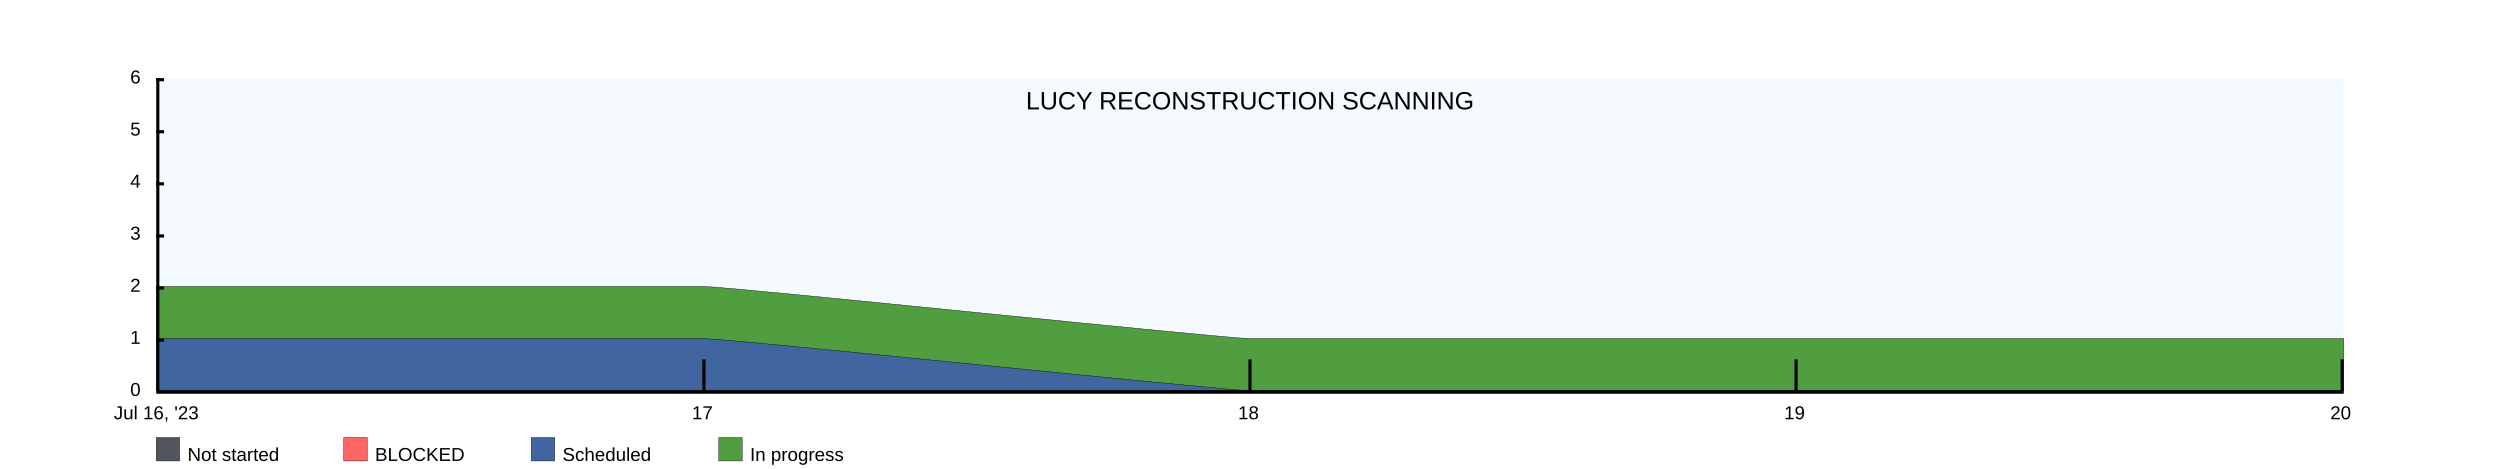
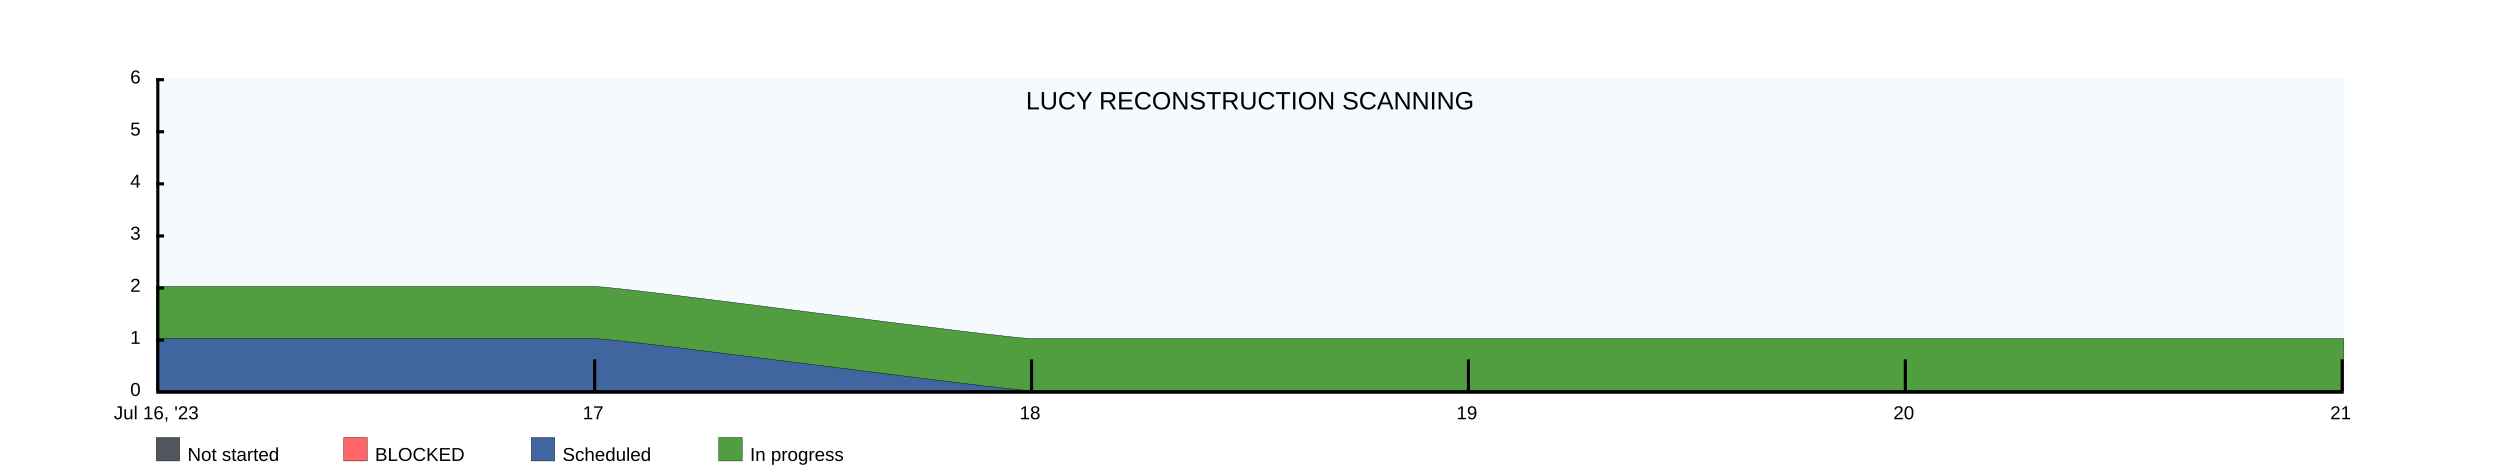
<svg xmlns="http://www.w3.org/2000/svg" width="1600" height="300">
  <rect x="100" y="50" width="1400" height="200" fill="rgba(221, 239, 250, .3)" />
  <clipPath id="theGraph">
    <rect x="100" y="50" width="1400" height="200" fill="black" />
  </clipPath>
  <rect x="100" y="280" width="15" height="15" fill="#51565E" stroke="black" stroke-width="0.25" />
  <text x="120" y="295" font-family="Arial" font-size="12" fill="black">Not started</text>
  <rect x="220" y="280" width="15" height="15" fill="#FF6666" stroke="black" stroke-width="0.25" />
  <text x="240" y="295" font-family="Arial" font-size="12" fill="black">BLOCKED</text>
  <rect x="340" y="280" width="15" height="15" fill="#41659E" stroke="black" stroke-width="0.25" />
  <text x="360" y="295" font-family="Arial" font-size="12" fill="black">Scheduled</text>
  <rect x="460" y="280" width="15" height="15" fill="#519E41" stroke="black" stroke-width="0.25" />
  <text x="480" y="295" font-family="Arial" font-size="12" fill="black">In progress</text>
-   <path d="M 100 183.333 M 100 183.333 C 100 183.333 450 183.333 450 183.333 C 466.667 183.333 783.333 216.667 800 216.667 C 800 216.667 1150 216.667 1150 216.667 C 1150 216.667 1500 216.667 1500 216.667 C 1500 216.667 1500 250 1500 250 C 1500 250 100 250 100 250 Z" fill="#519E41" stroke="black" stroke-width="0.25" />
-   <path d="M 100 216.667 M 100 216.667 C 100 216.667 450 216.667 450 216.667 C 466.667 216.667 783.333 250 800 250 C 800 250 1150 250 1150 250 C 1150 250 1500 250 1500 250 C 1500 250 1500 250 1500 250 C 1500 250 100 250 100 250 Z" fill="#41659E" stroke="black" stroke-width="0.25" />
-   <path d="M 100 250 M 100 250 C 100 250 450 250 450 250 C 450 250 800 250 800 250 C 800 250 1150 250 1150 250 C 1150 250 1500 250 1500 250 C 1500 250 1500 250 1500 250 C 1500 250 100 250 100 250 Z" fill="#FF6666" stroke="black" stroke-width="0.25" />
-   <path d="M 100 250 M 100 250 C 100 250 450 250 450 250 C 450 250 800 250 800 250 C 800 250 1150 250 1150 250 C 1150 250 1500 250 1500 250 C 1500 250 1500 250 1500 250 C 1500 250 100 250 100 250 Z" fill="#51565E" stroke="black" stroke-width="0.25" />
+   <path d="M 100 183.333 M 100 183.333 C 100 183.333 380 183.333 380 183.333 C 396.667 183.333 643.333 216.667 660 216.667 C 660 216.667 940 216.667 940 216.667 C 940 216.667 1220 216.667 1220 216.667 C 1220 216.667 1500 216.667 1500 216.667 C 1500 216.667 1500 250 1500 250 C 1500 250 100 250 100 250 Z" fill="#519E41" stroke="black" stroke-width="0.25" />
+   <path d="M 100 216.667 M 100 216.667 C 100 216.667 380 216.667 380 216.667 C 396.667 216.667 643.333 250 660 250 C 660 250 940 250 940 250 C 940 250 1220 250 1220 250 C 1220 250 1500 250 1500 250 C 1500 250 1500 250 1500 250 C 1500 250 100 250 100 250 Z" fill="#41659E" stroke="black" stroke-width="0.25" />
+   <path d="M 100 250 M 100 250 C 100 250 380 250 380 250 C 380 250 660 250 660 250 C 660 250 940 250 940 250 C 940 250 1220 250 1220 250 C 1220 250 1500 250 1500 250 C 1500 250 1500 250 1500 250 C 1500 250 100 250 100 250 Z" fill="#FF6666" stroke="black" stroke-width="0.25" />
+   <path d="M 100 250 M 100 250 C 100 250 380 250 380 250 C 380 250 660 250 660 250 C 660 250 940 250 940 250 C 940 250 1220 250 1220 250 C 1220 250 1500 250 1500 250 C 1500 250 1500 250 1500 250 C 1500 250 100 250 100 250 Z" fill="#51565E" stroke="black" stroke-width="0.25" />
  <text x="800" y="70" font-family="Arial" font-size="16" fill="black" text-anchor="middle" alignment-baseline="middle">LUCY RECONSTRUCTION SCANNING</text>
  <rect x="100" y="250" width="1400" height="2" fill="black" />
  <rect x="100" y="50" width="5" height="2" fill="black" />
  <rect x="100" y="83.333" width="5" height="2" fill="black" />
  <rect x="100" y="116.667" width="5" height="2" fill="black" />
  <rect x="100" y="150" width="5" height="2" fill="black" />
  <rect x="100" y="183.333" width="5" height="2" fill="black" />
  <rect x="100" y="216.667" width="5" height="2" fill="black" />
  <text x="90" y="50" font-family="Arial" font-size="12" fill="black" text-anchor="end" dominant-baseline="middle">6</text>
  <text x="90" y="83.333" font-family="Arial" font-size="12" fill="black" text-anchor="end" dominant-baseline="middle">5</text>
  <text x="90" y="116.667" font-family="Arial" font-size="12" fill="black" text-anchor="end" dominant-baseline="middle">4</text>
  <text x="90" y="150" font-family="Arial" font-size="12" fill="black" text-anchor="end" dominant-baseline="middle">3</text>
  <text x="90" y="183.333" font-family="Arial" font-size="12" fill="black" text-anchor="end" dominant-baseline="middle">2</text>
  <text x="90" y="216.667" font-family="Arial" font-size="12" fill="black" text-anchor="end" dominant-baseline="middle">1</text>
  <text x="90" y="250" font-family="Arial" font-size="12" fill="black" text-anchor="end" dominant-baseline="middle">0</text>
  <text x="100" y="260" font-family="Arial" fill="black" text-anchor="middle" dominant-baseline="hanging">Jul 16, '23</text>
-   <text x="449.5" y="260" font-family="Arial" fill="black" text-anchor="middle" dominant-baseline="hanging">17</text>
-   <text x="799" y="260" font-family="Arial" fill="black" text-anchor="middle" dominant-baseline="hanging">18</text>
-   <text x="1148.5" y="260" font-family="Arial" fill="black" text-anchor="middle" dominant-baseline="hanging">19</text>
-   <text x="1498" y="260" font-family="Arial" fill="black" text-anchor="middle" dominant-baseline="hanging">20</text>
+   <text x="379.6" y="260" font-family="Arial" fill="black" text-anchor="middle" dominant-baseline="hanging">17</text>
+   <text x="659.2" y="260" font-family="Arial" fill="black" text-anchor="middle" dominant-baseline="hanging">18</text>
+   <text x="938.8" y="260" font-family="Arial" fill="black" text-anchor="middle" dominant-baseline="hanging">19</text>
+   <text x="1218.4" y="260" font-family="Arial" fill="black" text-anchor="middle" dominant-baseline="hanging">20</text>
+   <text x="1498" y="260" font-family="Arial" fill="black" text-anchor="middle" dominant-baseline="hanging">21</text>
  <rect x="100" y="50" width="2" height="200" fill="black" />
-   <rect x="449.5" y="230" width="2" height="20" fill="black" />
-   <rect x="799" y="230" width="2" height="20" fill="black" />
-   <rect x="1148.5" y="230" width="2" height="20" fill="black" />
+   <rect x="379.6" y="230" width="2" height="20" fill="black" />
+   <rect x="659.2" y="230" width="2" height="20" fill="black" />
+   <rect x="938.8" y="230" width="2" height="20" fill="black" />
+   <rect x="1218.4" y="230" width="2" height="20" fill="black" />
  <rect x="1498" y="230" width="2" height="20" fill="black" />
</svg>
